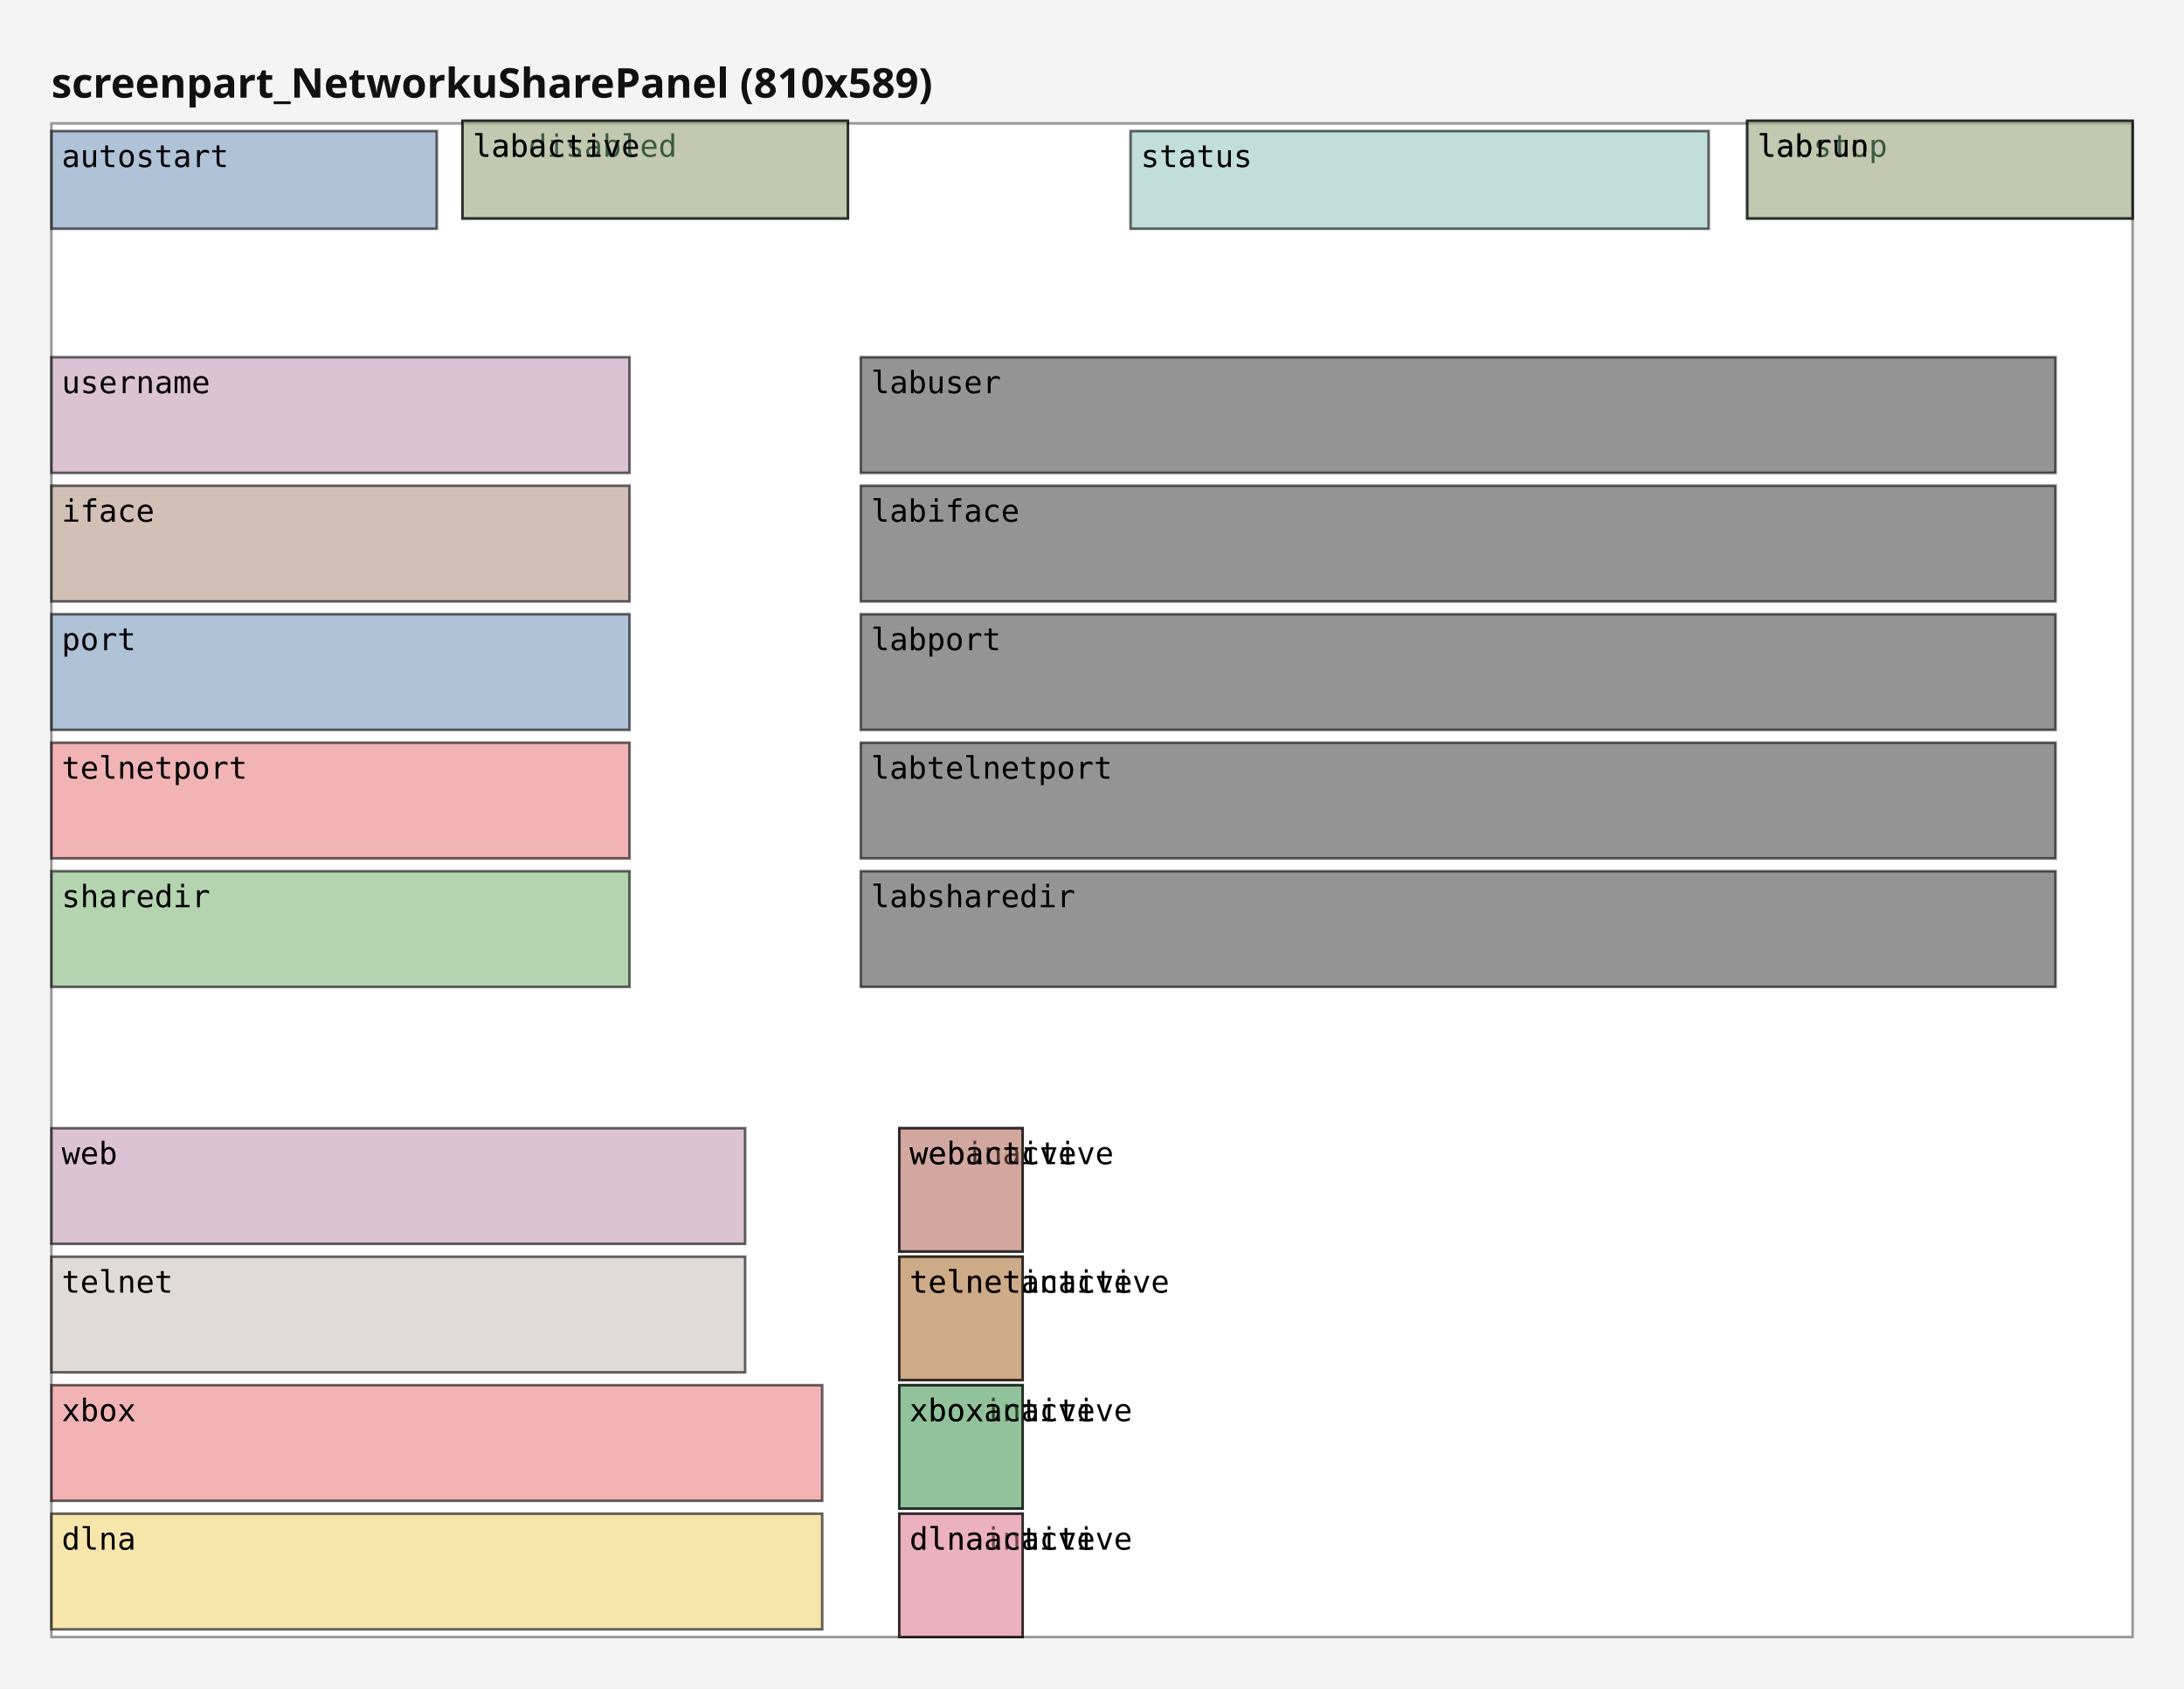
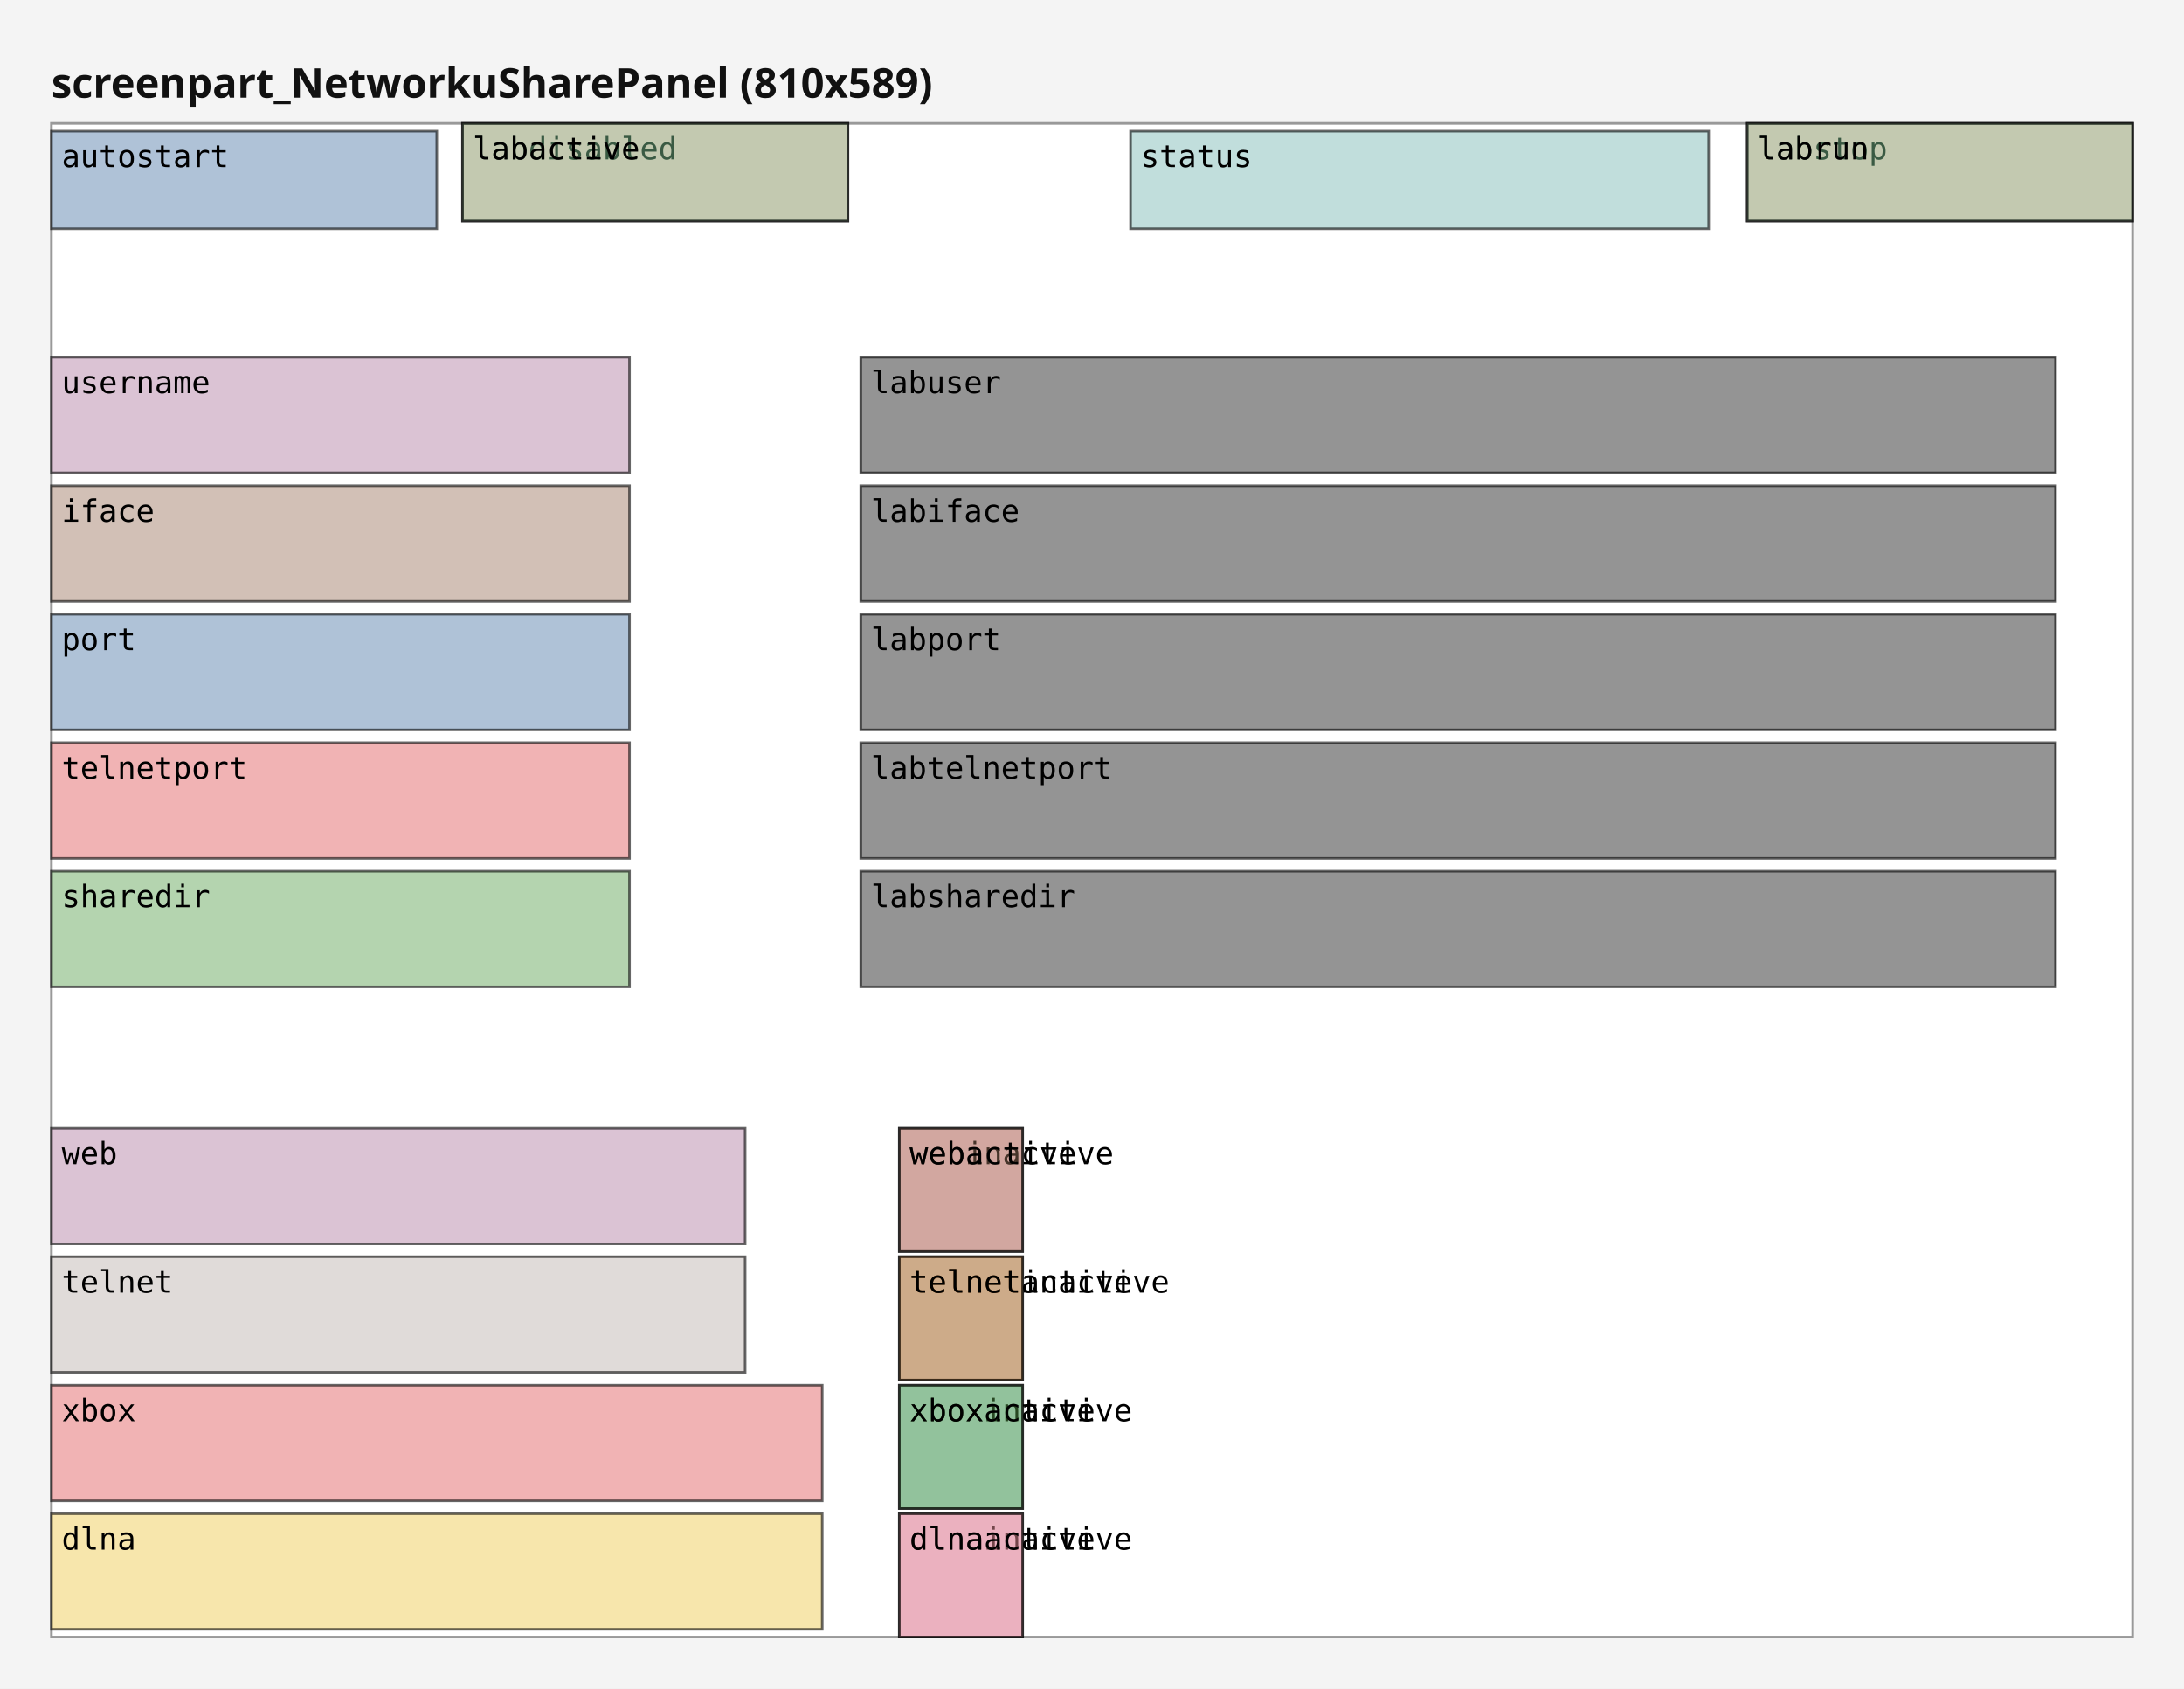
<svg xmlns="http://www.w3.org/2000/svg" width="850" height="657" viewBox="0 0 850 657">
  <rect x="0" y="0" width="850" height="657" fill="#f4f4f4" />
  <text x="20" y="38" font-family="sans-serif" font-size="16" font-weight="bold" fill="#111111">screenpart_NetworkuSharePanel (810x589)</text>
  <g data-screen="0" transform="translate(20,48)">
    <rect x="0" y="0" width="810" height="589" fill="#ffffff" stroke="#999999" stroke-width="1" />
    <g>
      <rect data-ref="0:0" x="0" y="3" width="150" height="38" fill="#4e79a7" fill-opacity="0.45" stroke="#000000" stroke-opacity="0.6" stroke-width="1" />
      <text x="4" y="17" font-family="monospace" font-size="12" fill="#000000">autostart</text>
    </g>
    <g>
      <rect data-ref="0:3" x="420" y="3" width="225" height="38" fill="#76b7b2" fill-opacity="0.45" stroke="#000000" stroke-opacity="0.6" stroke-width="1" />
      <text x="424" y="17" font-family="monospace" font-size="12" fill="#000000">status</text>
    </g>
    <g>
      <rect data-ref="0:6" x="0" y="91" width="225" height="45" fill="#b07aa1" fill-opacity="0.45" stroke="#000000" stroke-opacity="0.6" stroke-width="1" />
      <text x="4" y="105" font-family="monospace" font-size="12" fill="#000000">username</text>
    </g>
    <g>
      <rect data-ref="0:7" x="315" y="91" width="465" height="45" fill="#121212" fill-opacity="0.45" stroke="#000000" stroke-opacity="0.6" stroke-width="1" />
      <text x="319" y="105" font-family="monospace" font-size="12" fill="#000000">labuser</text>
    </g>
    <g>
      <rect data-ref="0:8" x="0" y="141" width="225" height="45" fill="#9c755f" fill-opacity="0.45" stroke="#000000" stroke-opacity="0.6" stroke-width="1" />
      <text x="4" y="155" font-family="monospace" font-size="12" fill="#000000">iface</text>
    </g>
    <g>
      <rect data-ref="0:9" x="315" y="141" width="465" height="45" fill="#121212" fill-opacity="0.45" stroke="#000000" stroke-opacity="0.6" stroke-width="1" />
      <text x="319" y="155" font-family="monospace" font-size="12" fill="#000000">labiface</text>
    </g>
    <g>
      <rect data-ref="0:10" x="0" y="191" width="225" height="45" fill="#4e79a7" fill-opacity="0.45" stroke="#000000" stroke-opacity="0.6" stroke-width="1" />
      <text x="4" y="205" font-family="monospace" font-size="12" fill="#000000">port</text>
    </g>
    <g>
      <rect data-ref="0:11" x="315" y="191" width="465" height="45" fill="#121212" fill-opacity="0.45" stroke="#000000" stroke-opacity="0.6" stroke-width="1" />
      <text x="319" y="205" font-family="monospace" font-size="12" fill="#000000">labport</text>
    </g>
    <g>
      <rect data-ref="0:12" x="0" y="241" width="225" height="45" fill="#e15759" fill-opacity="0.45" stroke="#000000" stroke-opacity="0.6" stroke-width="1" />
      <text x="4" y="255" font-family="monospace" font-size="12" fill="#000000">telnetport</text>
    </g>
    <g>
      <rect data-ref="0:13" x="315" y="241" width="465" height="45" fill="#121212" fill-opacity="0.45" stroke="#000000" stroke-opacity="0.6" stroke-width="1" />
      <text x="319" y="255" font-family="monospace" font-size="12" fill="#000000">labtelnetport</text>
    </g>
    <g>
      <rect data-ref="0:14" x="0" y="291" width="225" height="45" fill="#59a14f" fill-opacity="0.45" stroke="#000000" stroke-opacity="0.6" stroke-width="1" />
      <text x="4" y="305" font-family="monospace" font-size="12" fill="#000000">sharedir</text>
    </g>
    <g>
      <rect data-ref="0:15" x="315" y="291" width="465" height="45" fill="#121212" fill-opacity="0.45" stroke="#000000" stroke-opacity="0.6" stroke-width="1" />
      <text x="319" y="305" font-family="monospace" font-size="12" fill="#000000">labsharedir</text>
    </g>
    <g>
      <rect data-ref="0:16" x="0" y="391" width="270" height="45" fill="#b07aa1" fill-opacity="0.45" stroke="#000000" stroke-opacity="0.6" stroke-width="1" />
      <text x="4" y="405" font-family="monospace" font-size="12" fill="#000000">web</text>
    </g>
    <g>
      <rect data-ref="0:19" x="0" y="441" width="270" height="45" fill="#bab0ac" fill-opacity="0.45" stroke="#000000" stroke-opacity="0.6" stroke-width="1" />
      <text x="4" y="455" font-family="monospace" font-size="12" fill="#000000">telnet</text>
    </g>
    <g>
      <rect data-ref="0:22" x="0" y="491" width="300" height="45" fill="#e15759" fill-opacity="0.45" stroke="#000000" stroke-opacity="0.6" stroke-width="1" />
      <text x="4" y="505" font-family="monospace" font-size="12" fill="#000000">xbox</text>
    </g>
    <g>
      <rect data-ref="0:25" x="0" y="541" width="300" height="45" fill="#edc948" fill-opacity="0.45" stroke="#000000" stroke-opacity="0.6" stroke-width="1" />
      <text x="4" y="555" font-family="monospace" font-size="12" fill="#000000">dlna</text>
    </g>
    <g>
-       <rect data-ref="0:1" x="160" y="-1" width="150" height="38" fill="#f28b82" fill-opacity="0.45" stroke="#000000" stroke-opacity="0.6" stroke-width="1" />
-       <text x="164" y="13" font-family="monospace" font-size="12" fill="#000000">labdisabled</text>
+       <rect data-ref="0:1" x="160" y="0" width="150" height="38" fill="#f28b82" fill-opacity="0.45" stroke="#000000" stroke-opacity="0.6" stroke-width="1" />
+       <text x="164" y="14" font-family="monospace" font-size="12" fill="#000000">labdisabled</text>
    </g>
    <g>
-       <rect data-ref="0:4" x="660" y="-1" width="150" height="38" fill="#f28b82" fill-opacity="0.45" stroke="#000000" stroke-opacity="0.6" stroke-width="1" />
-       <text x="664" y="13" font-family="monospace" font-size="12" fill="#000000">labstop</text>
+       <rect data-ref="0:4" x="660" y="0" width="150" height="38" fill="#f28b82" fill-opacity="0.45" stroke="#000000" stroke-opacity="0.6" stroke-width="1" />
+       <text x="664" y="14" font-family="monospace" font-size="12" fill="#000000">labstop</text>
    </g>
    <g>
      <rect data-ref="0:17" x="330" y="391" width="48" height="48" fill="#ff9da7" fill-opacity="0.45" stroke="#000000" stroke-opacity="0.6" stroke-width="1" />
      <text x="334" y="405" font-family="monospace" font-size="12" fill="#000000">webinactive</text>
    </g>
    <g>
      <rect data-ref="0:20" x="330" y="441" width="48" height="48" fill="#4e79a7" fill-opacity="0.45" stroke="#000000" stroke-opacity="0.6" stroke-width="1" />
      <text x="334" y="455" font-family="monospace" font-size="12" fill="#000000">telnetinactive</text>
    </g>
    <g>
      <rect data-ref="0:23" x="330" y="491" width="48" height="48" fill="#76b7b2" fill-opacity="0.45" stroke="#000000" stroke-opacity="0.6" stroke-width="1" />
      <text x="334" y="505" font-family="monospace" font-size="12" fill="#000000">xboxinactive</text>
    </g>
    <g>
      <rect data-ref="0:26" x="330" y="541" width="48" height="48" fill="#b07aa1" fill-opacity="0.45" stroke="#000000" stroke-opacity="0.6" stroke-width="1" />
      <text x="334" y="555" font-family="monospace" font-size="12" fill="#000000">dlnainactive</text>
    </g>
    <g>
-       <rect data-ref="0:2" x="160" y="-1" width="150" height="38" fill="#81c995" fill-opacity="0.45" stroke="#000000" stroke-opacity="0.6" stroke-width="1" />
-       <text x="164" y="13" font-family="monospace" font-size="12" fill="#000000">labactive</text>
+       <rect data-ref="0:2" x="160" y="0" width="150" height="38" fill="#81c995" fill-opacity="0.45" stroke="#000000" stroke-opacity="0.6" stroke-width="1" />
+       <text x="164" y="14" font-family="monospace" font-size="12" fill="#000000">labactive</text>
    </g>
    <g>
-       <rect data-ref="0:5" x="660" y="-1" width="150" height="38" fill="#81c995" fill-opacity="0.45" stroke="#000000" stroke-opacity="0.6" stroke-width="1" />
-       <text x="664" y="13" font-family="monospace" font-size="12" fill="#000000">labrun</text>
+       <rect data-ref="0:5" x="660" y="0" width="150" height="38" fill="#81c995" fill-opacity="0.45" stroke="#000000" stroke-opacity="0.6" stroke-width="1" />
+       <text x="664" y="14" font-family="monospace" font-size="12" fill="#000000">labrun</text>
    </g>
    <g>
      <rect data-ref="0:18" x="330" y="391" width="48" height="48" fill="#9c755f" fill-opacity="0.45" stroke="#000000" stroke-opacity="0.6" stroke-width="1" />
      <text x="334" y="405" font-family="monospace" font-size="12" fill="#000000">webactive</text>
    </g>
    <g>
      <rect data-ref="0:21" x="330" y="441" width="48" height="48" fill="#f28e2b" fill-opacity="0.45" stroke="#000000" stroke-opacity="0.6" stroke-width="1" />
      <text x="334" y="455" font-family="monospace" font-size="12" fill="#000000">telnetactive</text>
    </g>
    <g>
      <rect data-ref="0:24" x="330" y="491" width="48" height="48" fill="#59a14f" fill-opacity="0.45" stroke="#000000" stroke-opacity="0.6" stroke-width="1" />
      <text x="334" y="505" font-family="monospace" font-size="12" fill="#000000">xboxactive</text>
    </g>
    <g>
      <rect data-ref="0:27" x="330" y="541" width="48" height="48" fill="#ff9da7" fill-opacity="0.45" stroke="#000000" stroke-opacity="0.6" stroke-width="1" />
      <text x="334" y="555" font-family="monospace" font-size="12" fill="#000000">dlnaactive</text>
    </g>
  </g>
</svg>
